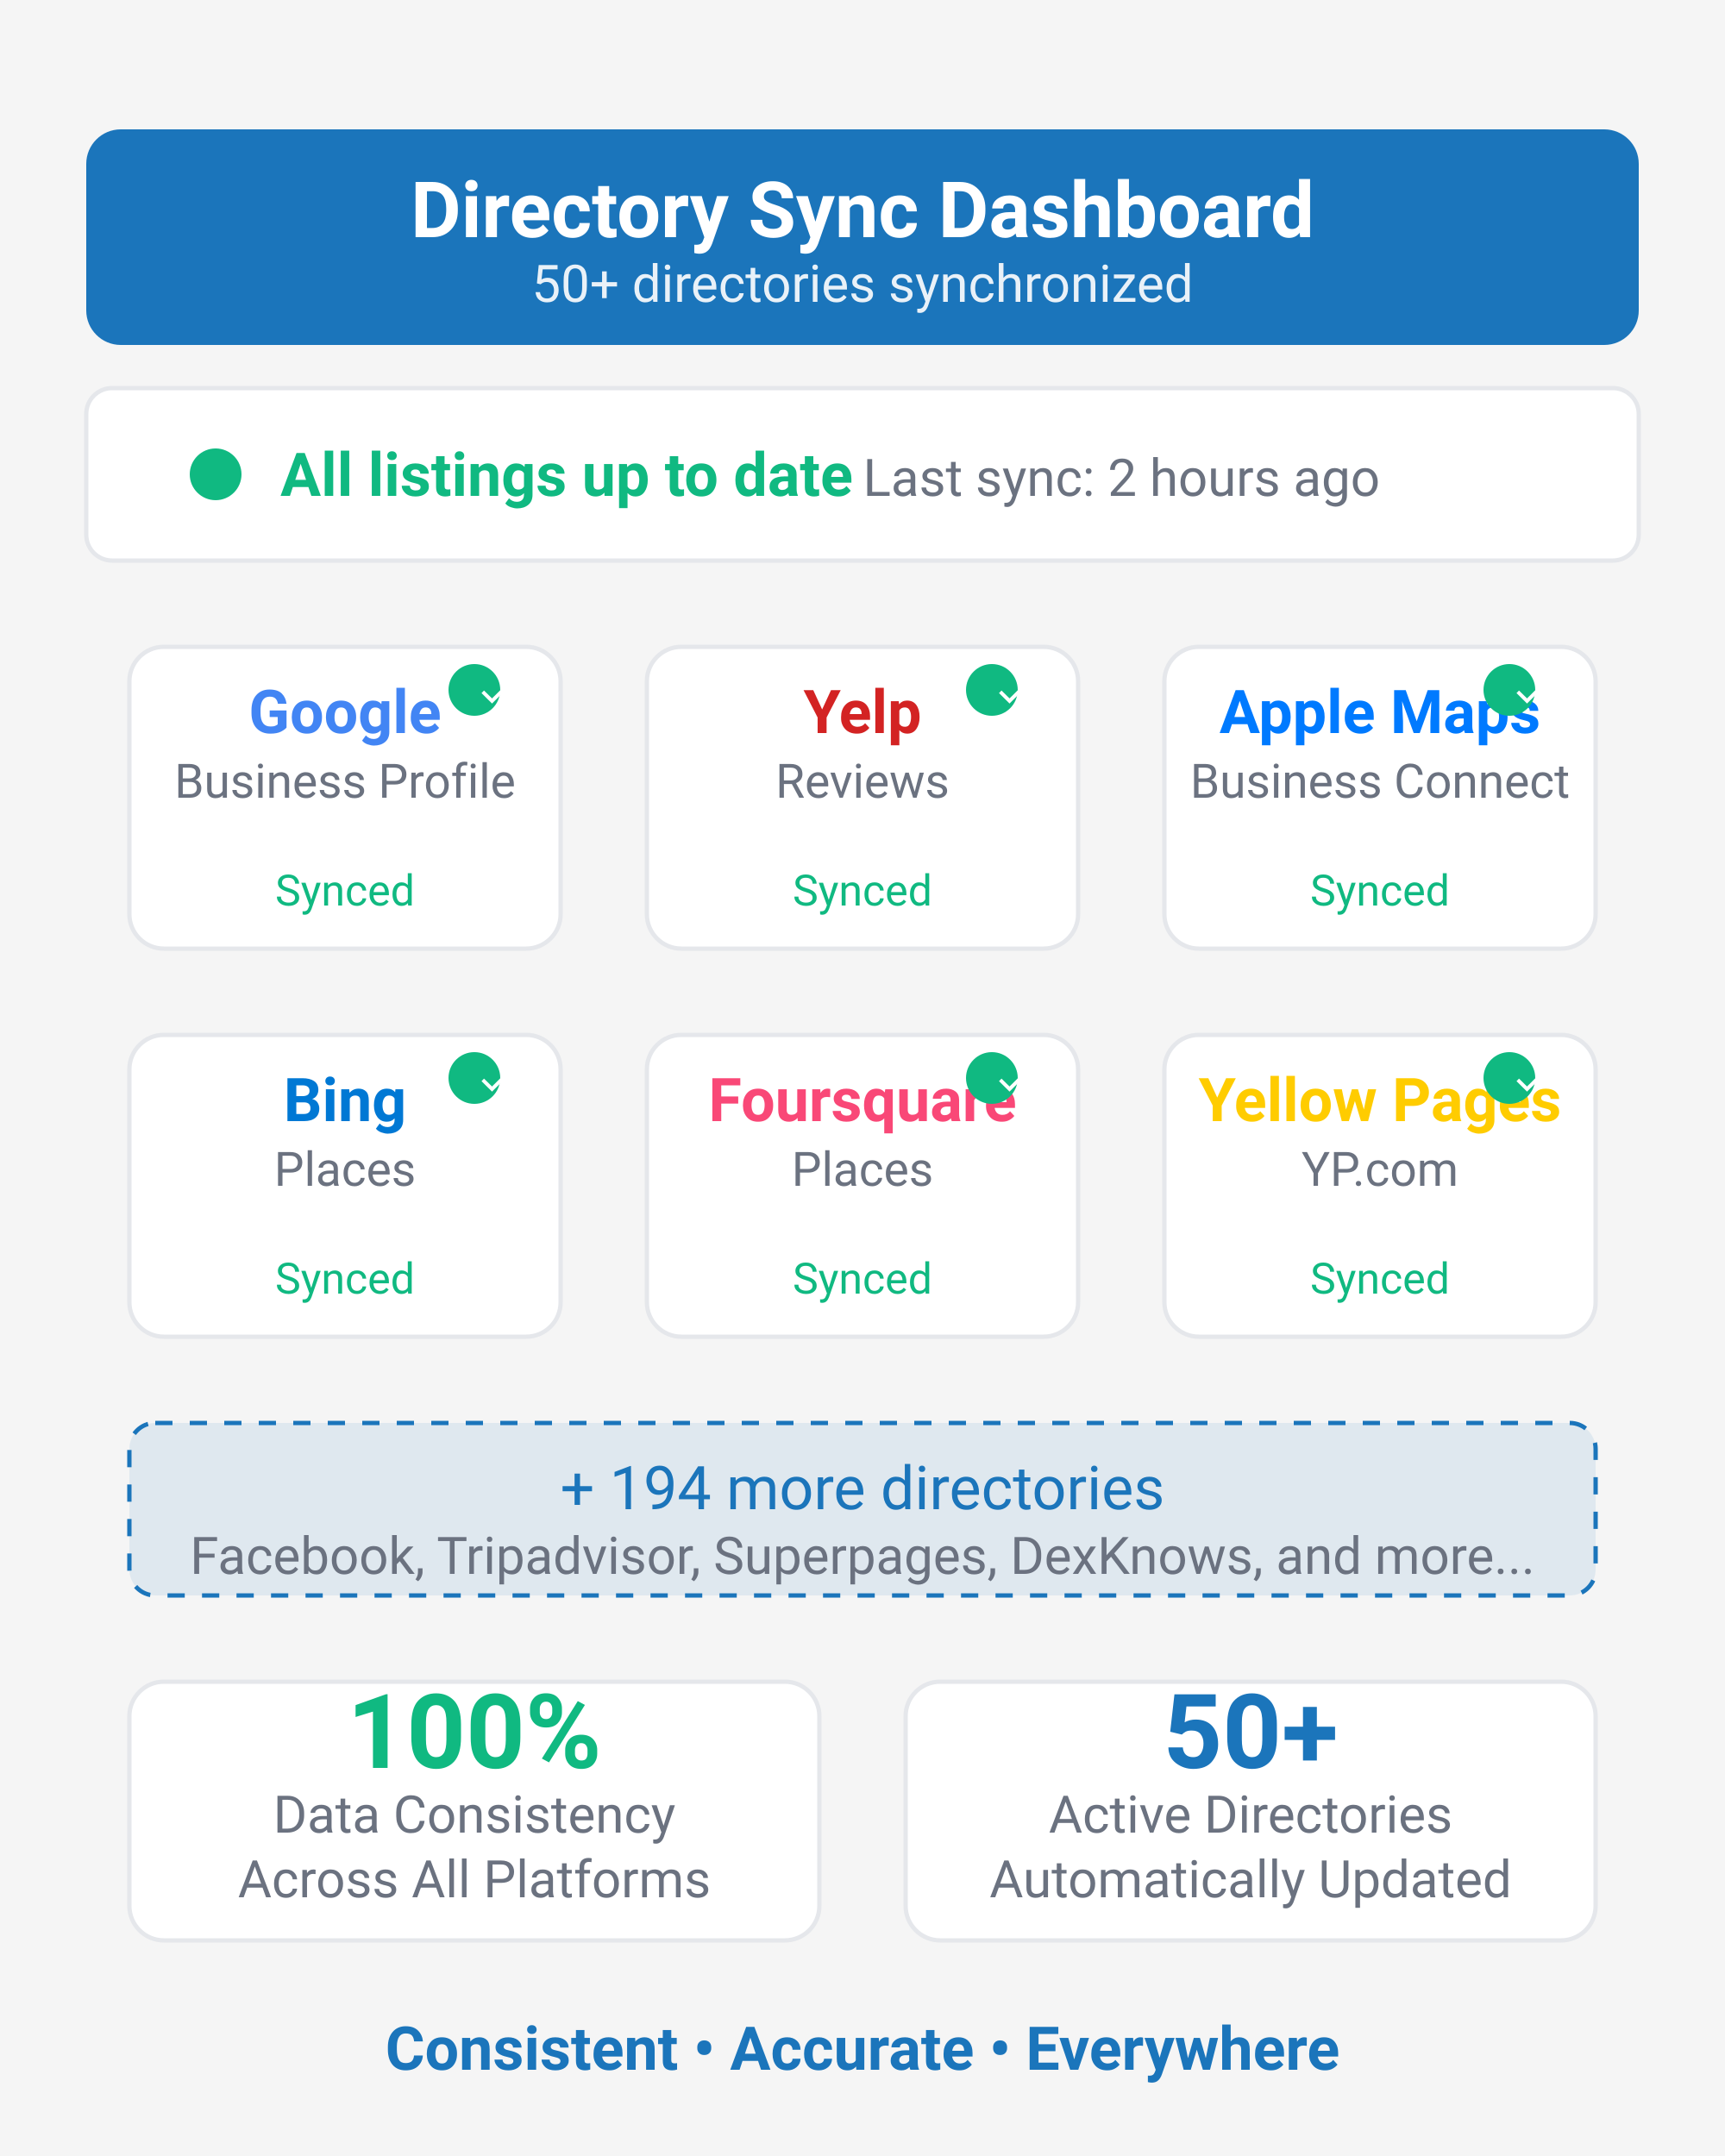
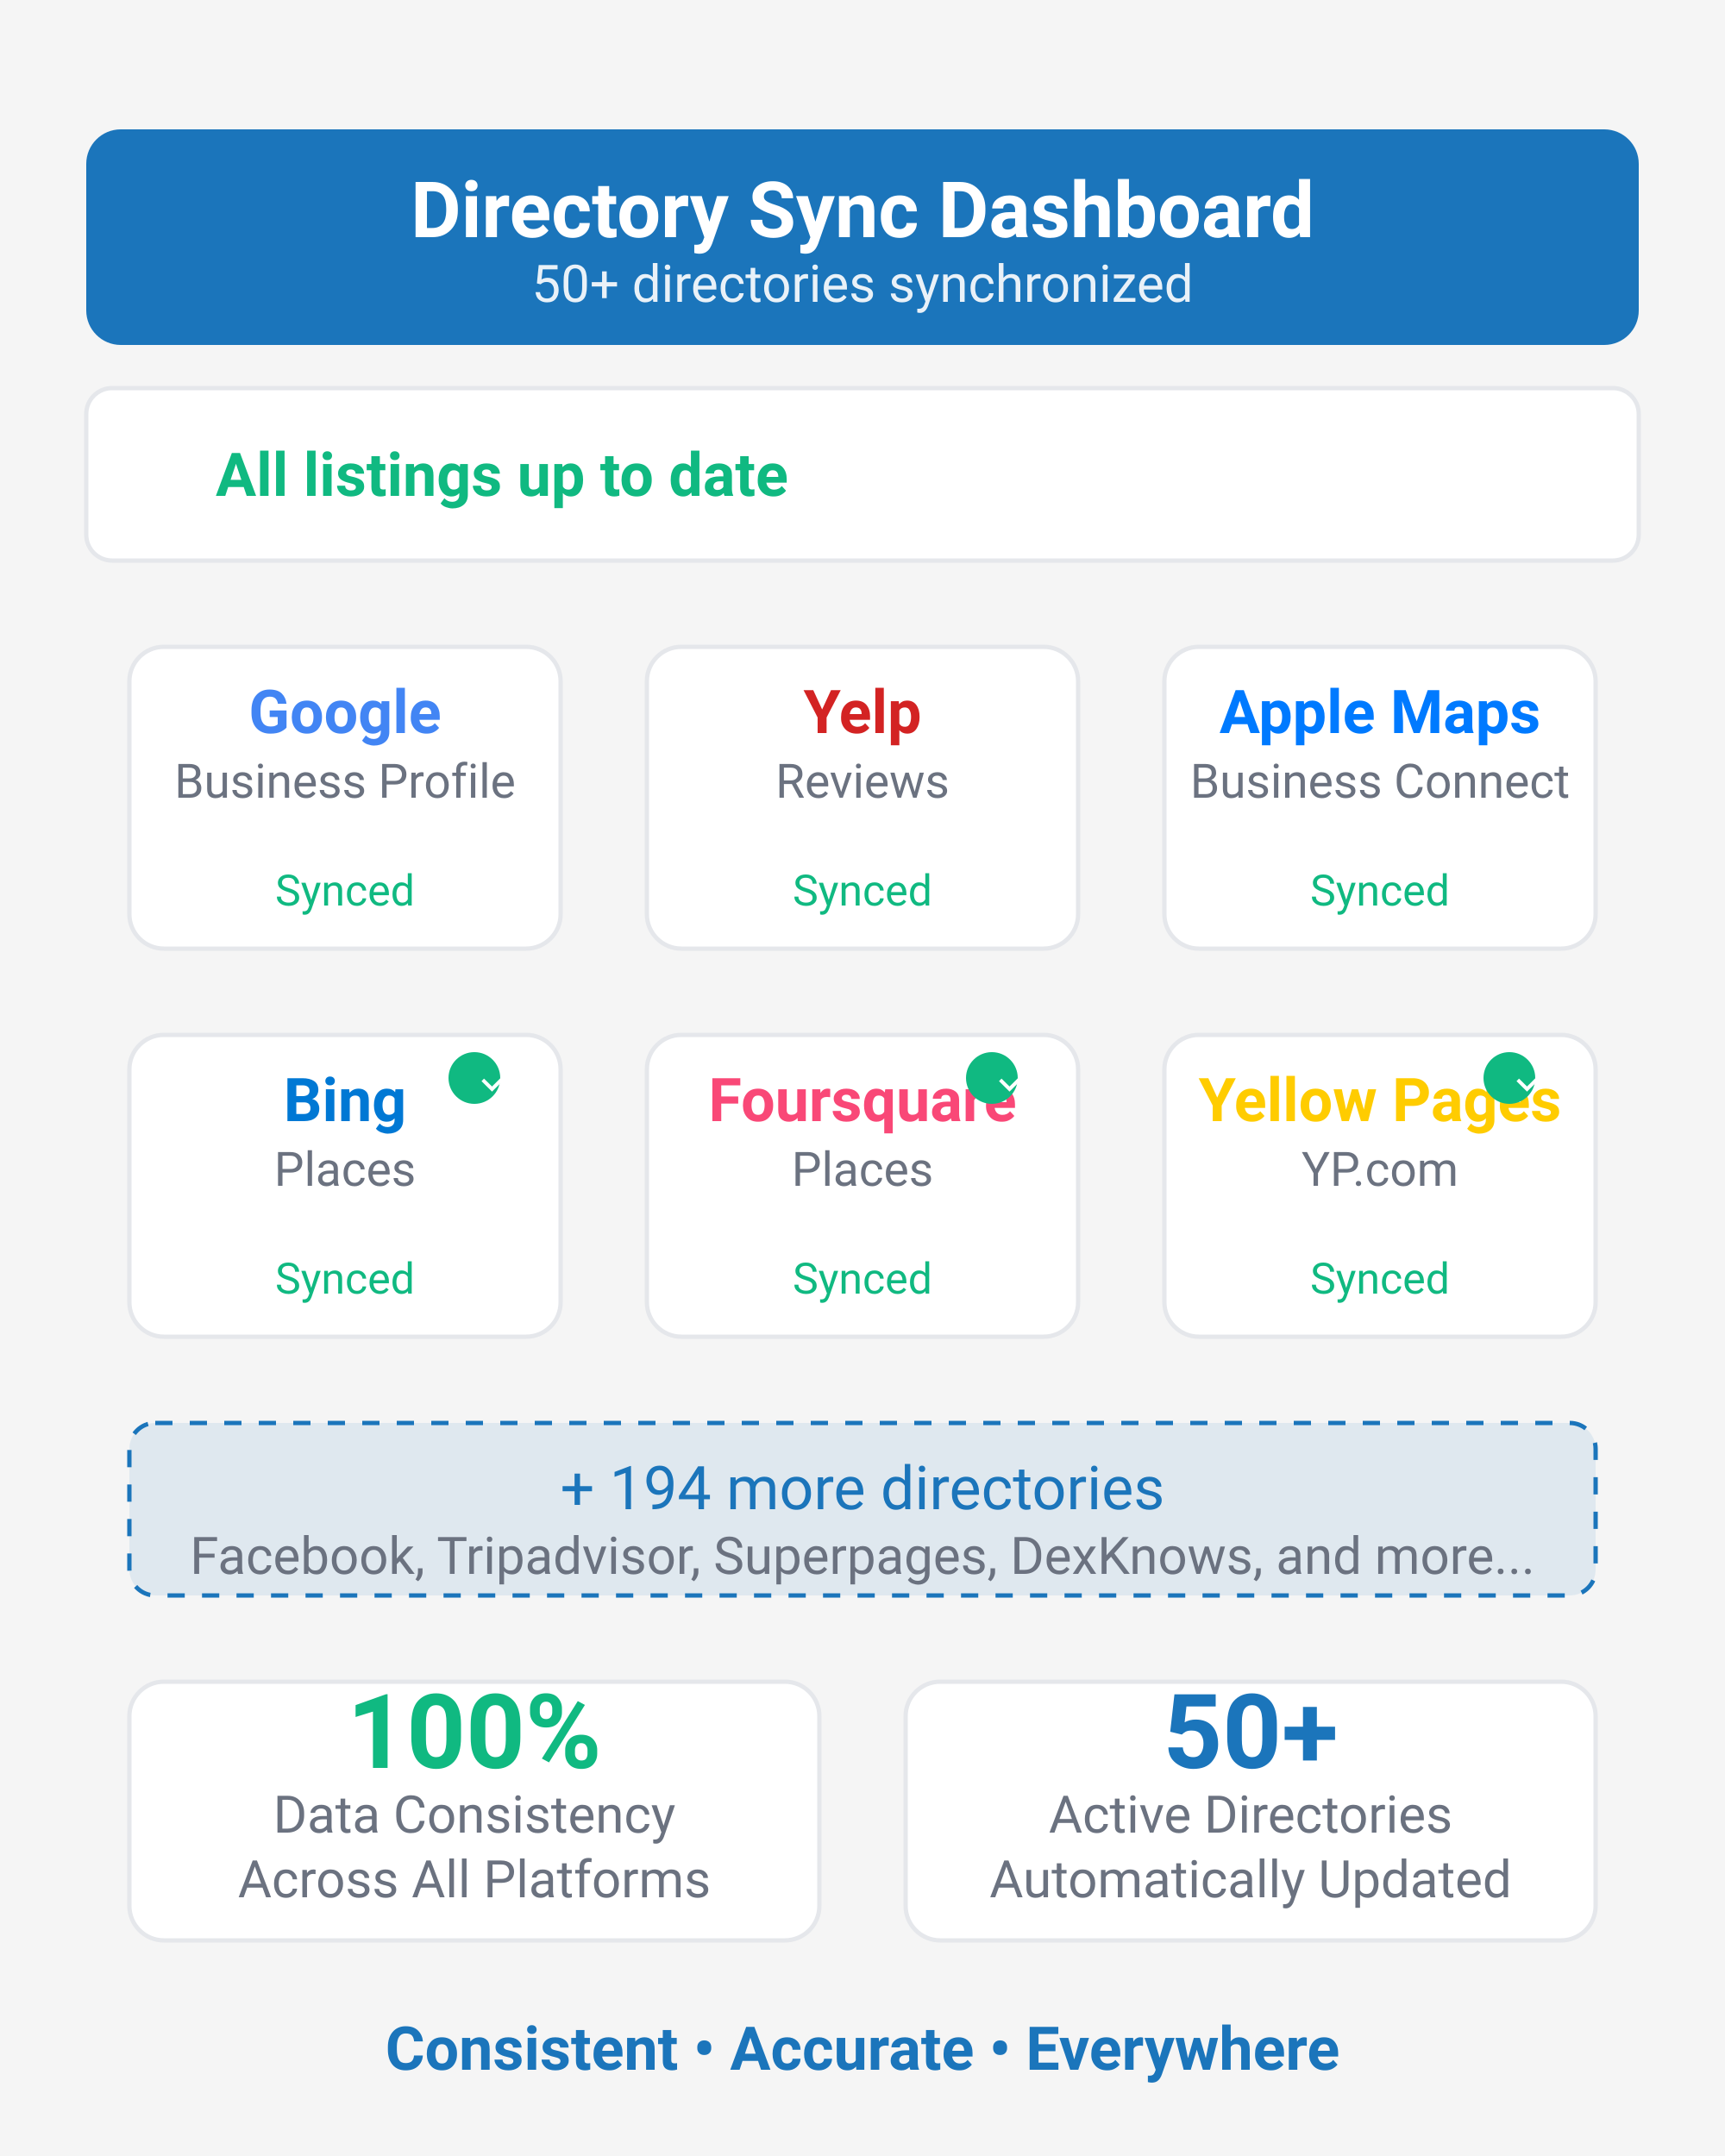
<svg xmlns="http://www.w3.org/2000/svg" viewBox="0 0 400 500">
  <rect width="400" height="500" fill="#f5f5f5" />
  <g>
    <rect x="20" y="30" width="360" height="50" rx="8" fill="#1B75BB" />
    <text x="200" y="55" font-family="-apple-system, BlinkMacSystemFont, 'Segoe UI', Roboto, Arial, sans-serif" font-size="18" font-weight="600" fill="#ffffff" text-anchor="middle">Directory Sync Dashboard</text>
    <text x="200" y="70" font-family="-apple-system, BlinkMacSystemFont, 'Segoe UI', Roboto, Arial, sans-serif" font-size="12" fill="rgba(255,255,255,0.9)" text-anchor="middle">50+ directories synchronized</text>
  </g>
  <g>
    <rect x="20" y="90" width="360" height="40" rx="6" fill="#ffffff" stroke="#e5e7eb" stroke-width="1" />
-     <circle cx="50" cy="110" r="6" fill="#10b981" />
-     <text x="65" y="115" font-family="-apple-system, BlinkMacSystemFont, 'Segoe UI', Roboto, Arial, sans-serif" font-size="14" font-weight="600" fill="#10b981">All listings up to date</text>
-     <text x="320" y="115" font-family="-apple-system, BlinkMacSystemFont, 'Segoe UI', Roboto, Arial, sans-serif" font-size="12" fill="#6b7280" text-anchor="end">Last sync: 2 hours ago</text>
+     <text x="50" y="115" font-family="-apple-system, BlinkMacSystemFont, 'Segoe UI', Roboto, Arial, sans-serif" font-size="14" font-weight="600" fill="#10b981">All listings up to date</text>
  </g>
  <g>
    <rect x="30" y="150" width="100" height="70" rx="8" fill="#ffffff" stroke="#e5e7eb" stroke-width="1" />
    <text x="80" y="170" font-family="-apple-system, BlinkMacSystemFont, 'Segoe UI', Roboto, Arial, sans-serif" font-size="14" font-weight="600" fill="#4285f4" text-anchor="middle">Google</text>
    <text x="80" y="185" font-family="-apple-system, BlinkMacSystemFont, 'Segoe UI', Roboto, Arial, sans-serif" font-size="11" fill="#6b7280" text-anchor="middle">Business Profile</text>
-     <circle cx="110" cy="160" r="6" fill="#10b981" />
-     <text x="115" y="164" font-family="-apple-system, BlinkMacSystemFont, 'Segoe UI', Roboto, Arial, sans-serif" font-size="10" fill="#ffffff" text-anchor="middle">✓</text>
    <text x="80" y="210" font-family="-apple-system, BlinkMacSystemFont, 'Segoe UI', Roboto, Arial, sans-serif" font-size="10" fill="#10b981" text-anchor="middle">Synced</text>
    <rect x="150" y="150" width="100" height="70" rx="8" fill="#ffffff" stroke="#e5e7eb" stroke-width="1" />
    <text x="200" y="170" font-family="-apple-system, BlinkMacSystemFont, 'Segoe UI', Roboto, Arial, sans-serif" font-size="14" font-weight="600" fill="#d32323" text-anchor="middle">Yelp</text>
    <text x="200" y="185" font-family="-apple-system, BlinkMacSystemFont, 'Segoe UI', Roboto, Arial, sans-serif" font-size="11" fill="#6b7280" text-anchor="middle">Reviews</text>
-     <circle cx="230" cy="160" r="6" fill="#10b981" />
-     <text x="235" y="164" font-family="-apple-system, BlinkMacSystemFont, 'Segoe UI', Roboto, Arial, sans-serif" font-size="10" fill="#ffffff" text-anchor="middle">✓</text>
    <text x="200" y="210" font-family="-apple-system, BlinkMacSystemFont, 'Segoe UI', Roboto, Arial, sans-serif" font-size="10" fill="#10b981" text-anchor="middle">Synced</text>
    <rect x="270" y="150" width="100" height="70" rx="8" fill="#ffffff" stroke="#e5e7eb" stroke-width="1" />
    <text x="320" y="170" font-family="-apple-system, BlinkMacSystemFont, 'Segoe UI', Roboto, Arial, sans-serif" font-size="14" font-weight="600" fill="#007AFF" text-anchor="middle">Apple Maps</text>
    <text x="320" y="185" font-family="-apple-system, BlinkMacSystemFont, 'Segoe UI', Roboto, Arial, sans-serif" font-size="11" fill="#6b7280" text-anchor="middle">Business Connect</text>
-     <circle cx="350" cy="160" r="6" fill="#10b981" />
-     <text x="355" y="164" font-family="-apple-system, BlinkMacSystemFont, 'Segoe UI', Roboto, Arial, sans-serif" font-size="10" fill="#ffffff" text-anchor="middle">✓</text>
    <text x="320" y="210" font-family="-apple-system, BlinkMacSystemFont, 'Segoe UI', Roboto, Arial, sans-serif" font-size="10" fill="#10b981" text-anchor="middle">Synced</text>
    <rect x="30" y="240" width="100" height="70" rx="8" fill="#ffffff" stroke="#e5e7eb" stroke-width="1" />
    <text x="80" y="260" font-family="-apple-system, BlinkMacSystemFont, 'Segoe UI', Roboto, Arial, sans-serif" font-size="14" font-weight="600" fill="#0078d4" text-anchor="middle">Bing</text>
    <text x="80" y="275" font-family="-apple-system, BlinkMacSystemFont, 'Segoe UI', Roboto, Arial, sans-serif" font-size="11" fill="#6b7280" text-anchor="middle">Places</text>
    <circle cx="110" cy="250" r="6" fill="#10b981" />
    <text x="115" y="254" font-family="-apple-system, BlinkMacSystemFont, 'Segoe UI', Roboto, Arial, sans-serif" font-size="10" fill="#ffffff" text-anchor="middle">✓</text>
    <text x="80" y="300" font-family="-apple-system, BlinkMacSystemFont, 'Segoe UI', Roboto, Arial, sans-serif" font-size="10" fill="#10b981" text-anchor="middle">Synced</text>
    <rect x="150" y="240" width="100" height="70" rx="8" fill="#ffffff" stroke="#e5e7eb" stroke-width="1" />
    <text x="200" y="260" font-family="-apple-system, BlinkMacSystemFont, 'Segoe UI', Roboto, Arial, sans-serif" font-size="14" font-weight="600" fill="#f94877" text-anchor="middle">Foursquare</text>
    <text x="200" y="275" font-family="-apple-system, BlinkMacSystemFont, 'Segoe UI', Roboto, Arial, sans-serif" font-size="11" fill="#6b7280" text-anchor="middle">Places</text>
    <circle cx="230" cy="250" r="6" fill="#10b981" />
    <text x="235" y="254" font-family="-apple-system, BlinkMacSystemFont, 'Segoe UI', Roboto, Arial, sans-serif" font-size="10" fill="#ffffff" text-anchor="middle">✓</text>
    <text x="200" y="300" font-family="-apple-system, BlinkMacSystemFont, 'Segoe UI', Roboto, Arial, sans-serif" font-size="10" fill="#10b981" text-anchor="middle">Synced</text>
    <rect x="270" y="240" width="100" height="70" rx="8" fill="#ffffff" stroke="#e5e7eb" stroke-width="1" />
    <text x="320" y="260" font-family="-apple-system, BlinkMacSystemFont, 'Segoe UI', Roboto, Arial, sans-serif" font-size="14" font-weight="600" fill="#ffcc00" text-anchor="middle">Yellow Pages</text>
    <text x="320" y="275" font-family="-apple-system, BlinkMacSystemFont, 'Segoe UI', Roboto, Arial, sans-serif" font-size="11" fill="#6b7280" text-anchor="middle">YP.com</text>
    <circle cx="350" cy="250" r="6" fill="#10b981" />
    <text x="355" y="254" font-family="-apple-system, BlinkMacSystemFont, 'Segoe UI', Roboto, Arial, sans-serif" font-size="10" fill="#ffffff" text-anchor="middle">✓</text>
    <text x="320" y="300" font-family="-apple-system, BlinkMacSystemFont, 'Segoe UI', Roboto, Arial, sans-serif" font-size="10" fill="#10b981" text-anchor="middle">Synced</text>
  </g>
  <g>
    <rect x="30" y="330" width="340" height="40" rx="6" fill="rgba(27, 117, 187, 0.1)" stroke="#1B75BB" stroke-width="1" stroke-dasharray="4,4" />
    <text x="200" y="350" font-family="-apple-system, BlinkMacSystemFont, 'Segoe UI', Roboto, Arial, sans-serif" font-size="14" fill="#1B75BB" text-anchor="middle">+ 194 more directories</text>
    <text x="200" y="365" font-family="-apple-system, BlinkMacSystemFont, 'Segoe UI', Roboto, Arial, sans-serif" font-size="12" fill="#6b7280" text-anchor="middle">Facebook, Tripadvisor, Superpages, DexKnows, and more...</text>
  </g>
  <g>
    <rect x="30" y="390" width="160" height="60" rx="8" fill="#ffffff" stroke="#e5e7eb" stroke-width="1" />
    <text x="110" y="410" font-family="-apple-system, BlinkMacSystemFont, 'Segoe UI', Roboto, Arial, sans-serif" font-size="24" font-weight="700" fill="#10b981" text-anchor="middle">100%</text>
    <text x="110" y="425" font-family="-apple-system, BlinkMacSystemFont, 'Segoe UI', Roboto, Arial, sans-serif" font-size="12" fill="#6b7280" text-anchor="middle">Data Consistency</text>
    <text x="110" y="440" font-family="-apple-system, BlinkMacSystemFont, 'Segoe UI', Roboto, Arial, sans-serif" font-size="12" fill="#6b7280" text-anchor="middle">Across All Platforms</text>
    <rect x="210" y="390" width="160" height="60" rx="8" fill="#ffffff" stroke="#e5e7eb" stroke-width="1" />
    <text x="290" y="410" font-family="-apple-system, BlinkMacSystemFont, 'Segoe UI', Roboto, Arial, sans-serif" font-size="24" font-weight="700" fill="#1B75BB" text-anchor="middle">50+</text>
    <text x="290" y="425" font-family="-apple-system, BlinkMacSystemFont, 'Segoe UI', Roboto, Arial, sans-serif" font-size="12" fill="#6b7280" text-anchor="middle">Active Directories</text>
    <text x="290" y="440" font-family="-apple-system, BlinkMacSystemFont, 'Segoe UI', Roboto, Arial, sans-serif" font-size="12" fill="#6b7280" text-anchor="middle">Automatically Updated</text>
  </g>
  <text x="200" y="480" font-family="-apple-system, BlinkMacSystemFont, 'Segoe UI', Roboto, Arial, sans-serif" font-size="14" fill="#1B75BB" text-anchor="middle" font-weight="600">Consistent • Accurate • Everywhere</text>
</svg>
